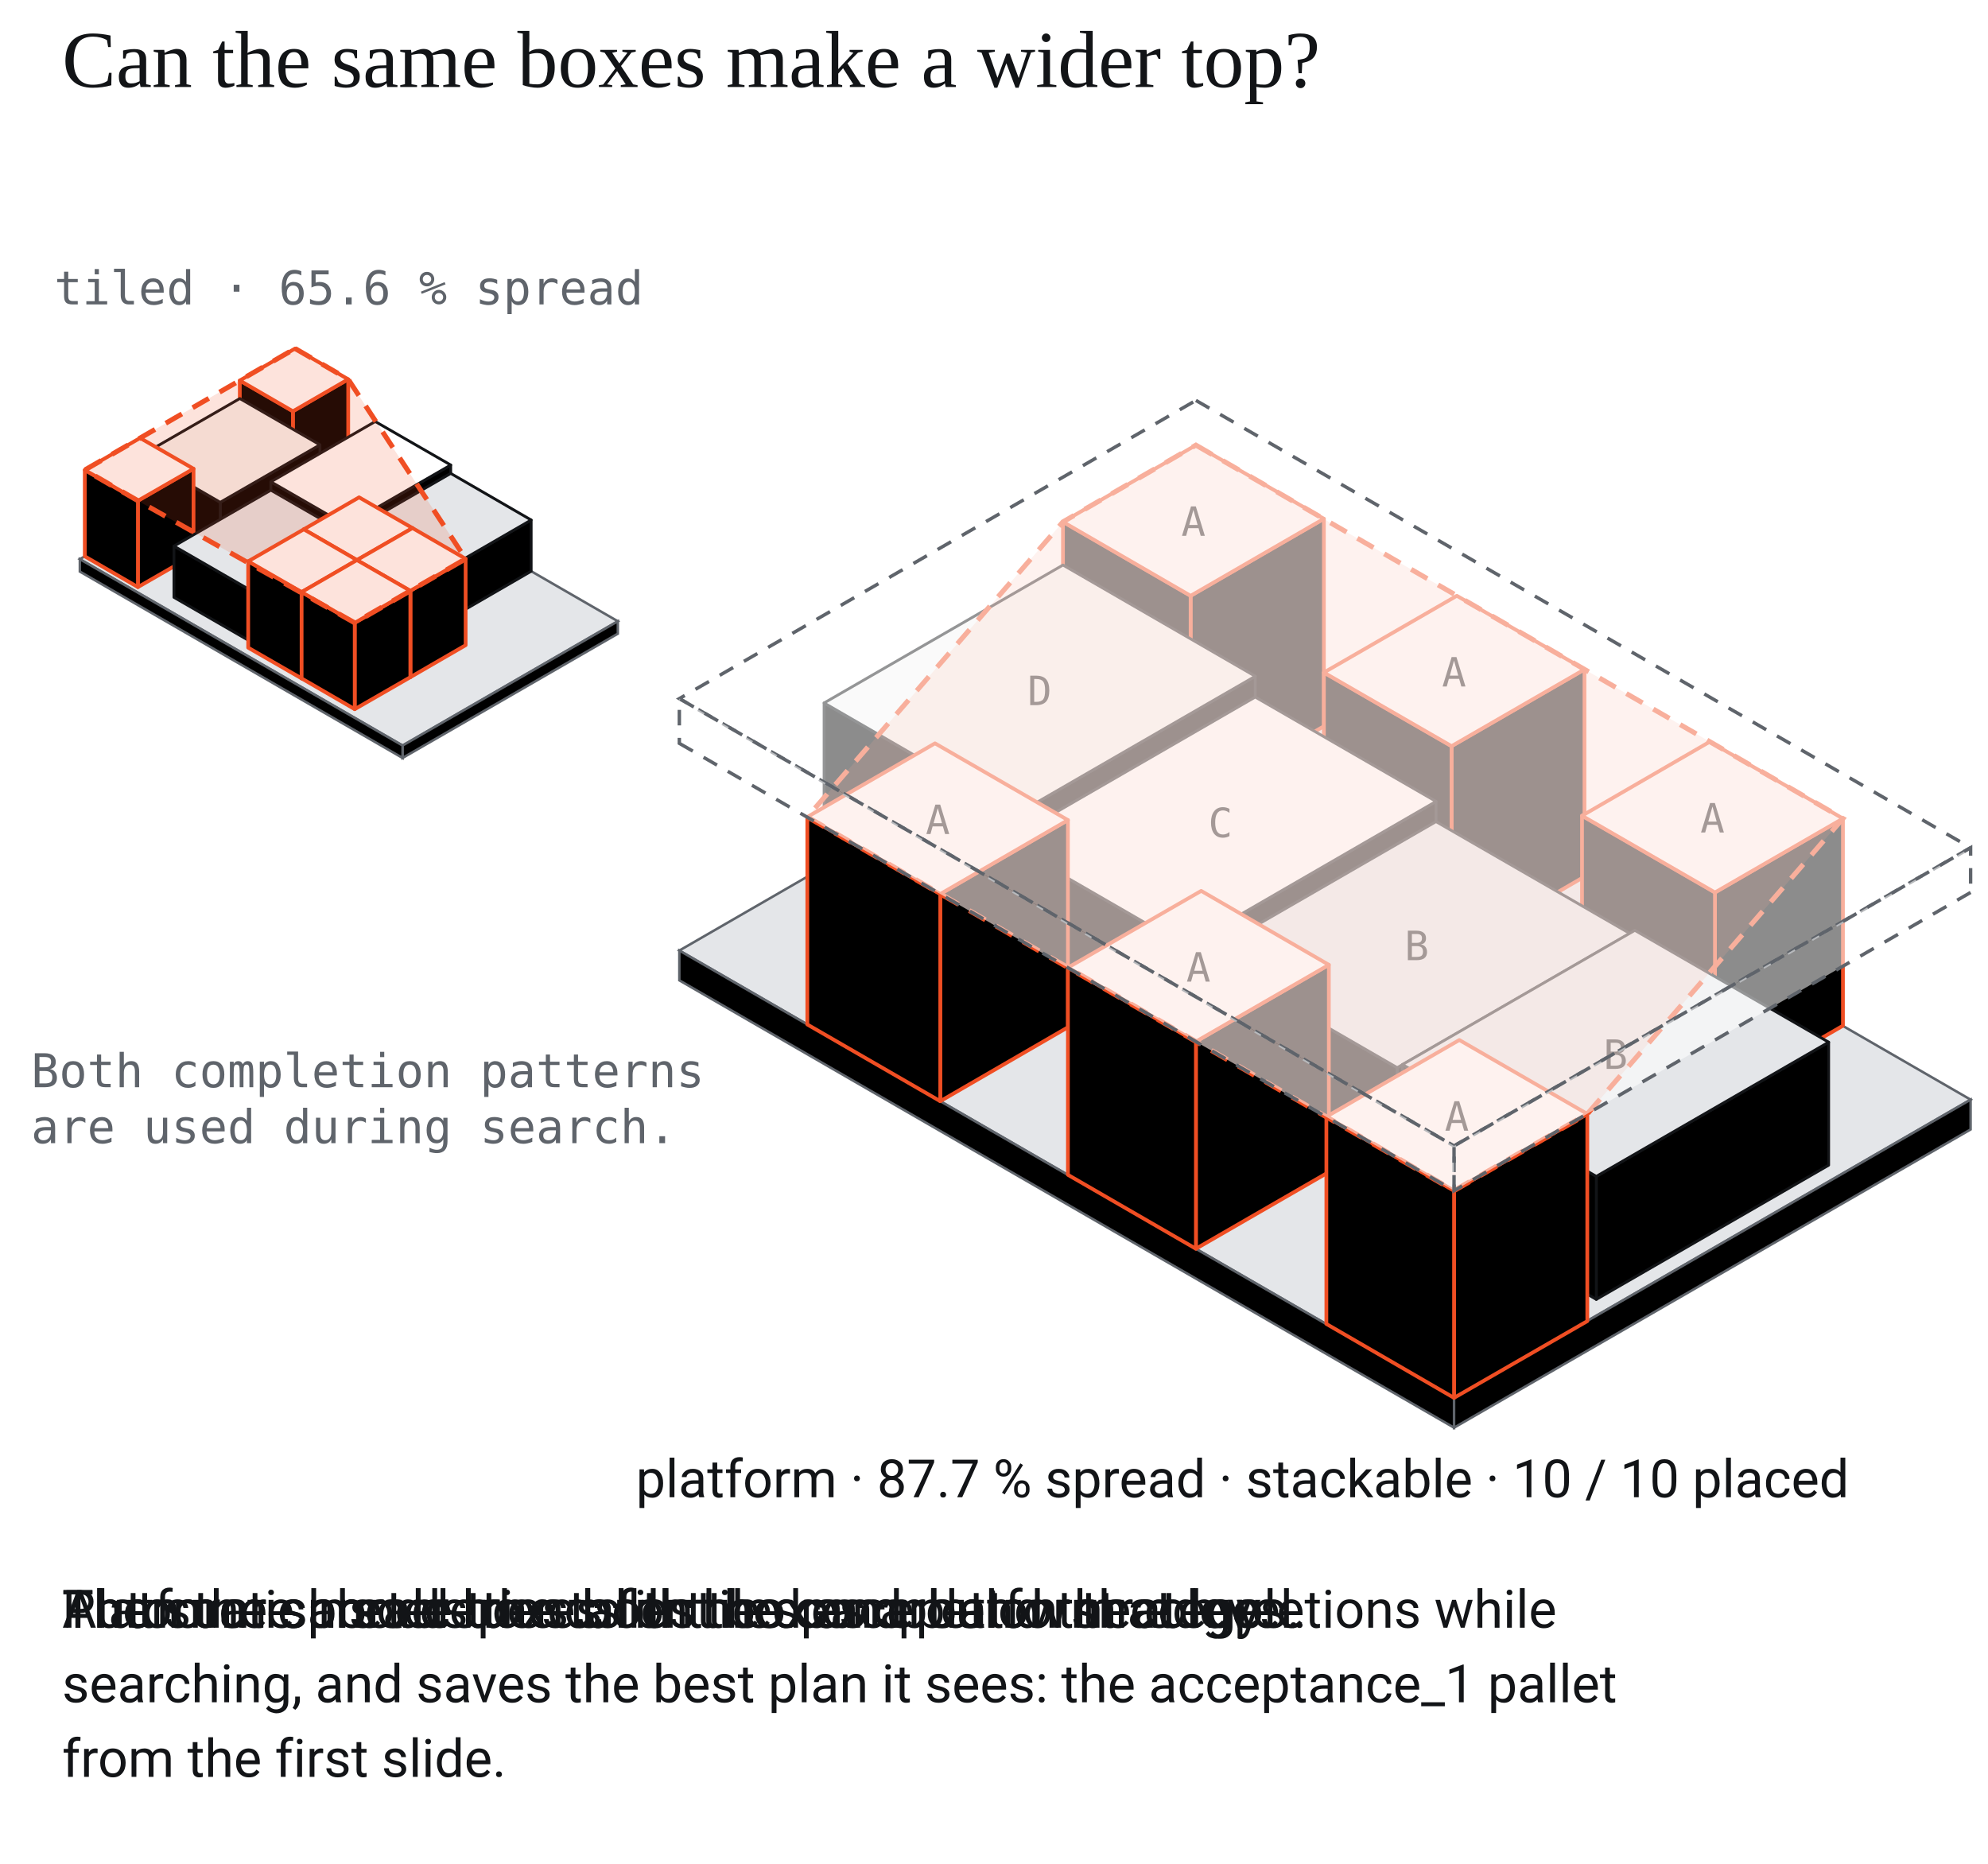
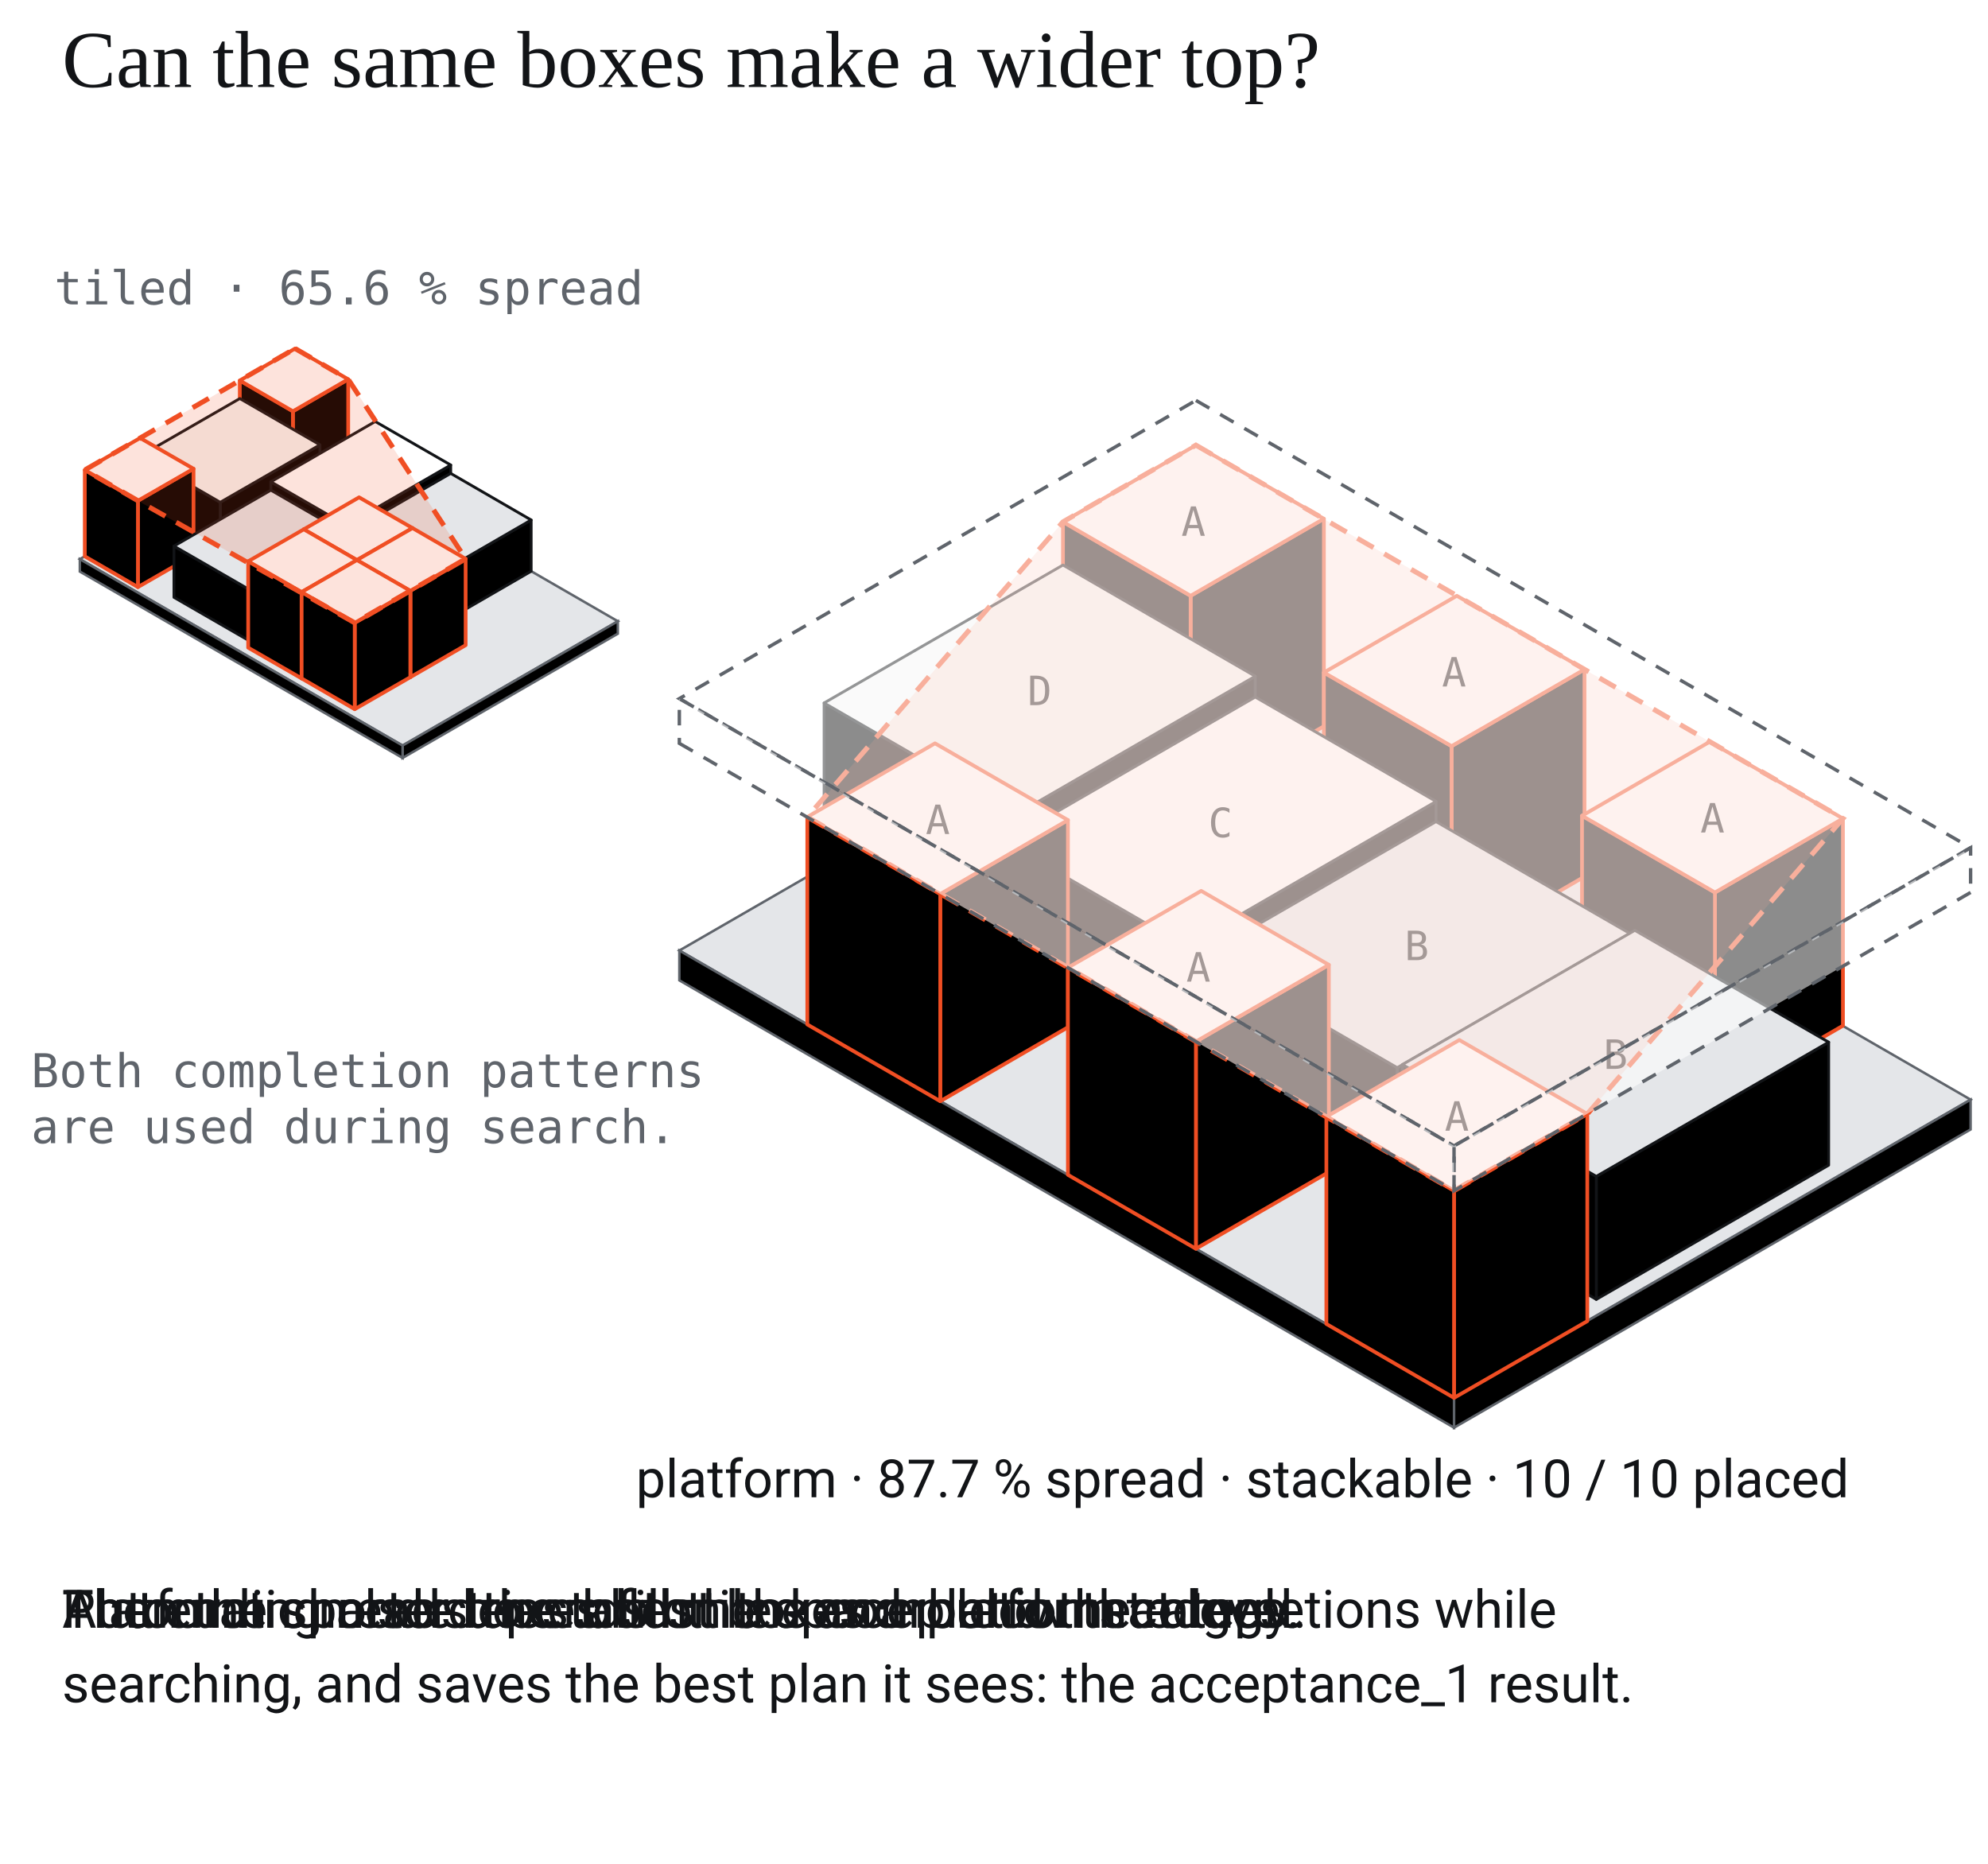
<svg xmlns="http://www.w3.org/2000/svg" viewBox="0 -50 640 600" width="640" height="600" role="img" aria-label="Can the same boxes make a wider top?">
  <style>:root{--paper:#FFFFFF;--ink:#121417;--graphite:#5F646B;--line:#E4E6E9;--accent:#F04E23;--wash:#F5F5F3;}
text{font-family:"IBM Plex Mono",ui-monospace,SFMono-Regular,Menlo,Consolas,monospace;font-size:15px;fill:#5F646B}
text.bl{font-family:"IBM Plex Sans",ui-sans-serif,system-ui,-apple-system,"Segoe UI",Roboto,Helvetica,Arial,sans-serif;font-size:17px;fill:#121417}
text.wl{font-family:ui-sans-serif,system-ui,sans-serif;font-size:13px;fill:#FFFFFF}
text.a{fill:#F04E23} text.x{font-family:ui-sans-serif,system-ui,sans-serif;font-size:34px;fill:#F04E23;font-weight:600}
.bx{fill:#F5F5F3;stroke:#121417;stroke-width:1.5;stroke-linejoin:round}
.bx2{fill:#FFFFFF;stroke:#121417;stroke-width:1.5;stroke-linejoin:round}
.hv{fill:#121417;stroke:#121417;stroke-width:1.5}
.nb{fill:#FFFFFF;stroke:#F04E23;stroke-width:2}
.nw{fill:#F04E23;stroke:#121417;stroke-width:1.2}
.dk{fill:#E4E6E9;stroke:#121417;stroke-width:1.5}
.fl{stroke:#5F646B;stroke-width:1}
.acc{stroke:#F04E23;stroke-width:4;stroke-linecap:round}
.ring{fill:none;stroke:#F04E23;stroke-width:2}
.dash{fill:none;stroke:#F04E23;stroke-width:1.6;stroke-dasharray:6 5}
.edge{stroke:#5F646B;stroke-width:1.2}
.roll{stroke:#5F646B;stroke-width:1.6;stroke-dasharray:2 5;stroke-linecap:round}
.cell{fill:#FFFFFF;stroke:#5F646B;stroke-width:1}
.fp{fill:none;stroke:#F04E23;stroke-width:2.5}
.idk{fill:#E4E6E9;stroke:#5F646B;stroke-width:.8} .idk2{fill:color-mix(in srgb,#E4E6E9 80%,#000);stroke:#5F646B;stroke-width:.8} .idk3{fill:color-mix(in srgb,#E4E6E9 88%,#000);stroke:#5F646B;stroke-width:.8}
.ia,.ib,.ic,.id{stroke:#121417;stroke-width:.9;stroke-linejoin:round}
.ia{stroke:#F04E23;stroke-width:1.2} .ia.t{fill:#FFFFFF} .ia.r{fill:color-mix(in srgb,#FFFFFF 88%,#000)} .ia.fr{fill:color-mix(in srgb,#FFFFFF 80%,#000)}
.id.t{fill:#F5F5F3} .id.r{fill:color-mix(in srgb,#F5F5F3 88%,#000)} .id.fr{fill:color-mix(in srgb,#F5F5F3 80%,#000)}
.ic.t{fill:#FFFFFF} .ic.r{fill:color-mix(in srgb,#FFFFFF 88%,#000)} .ic.fr{fill:color-mix(in srgb,#FFFFFF 80%,#000)}
.ib.t{fill:#E4E6E9} .ib.r{fill:color-mix(in srgb,#E4E6E9 88%,#000)} .ib.fr{fill:color-mix(in srgb,#E4E6E9 80%,#000)}
text.il{font-size:13px;fill:#121417}
.ihull{fill:#F04E23;fill-opacity:.16;stroke:#F04E23;stroke-width:1.6;stroke-dasharray:6 4}
.isl{fill:#FFFFFF;fill-opacity:.55;stroke:#5F646B;stroke-width:1.1;stroke-dasharray:5 4}
.img polygon{fill:#FFFFFF;fill-opacity:.35;stroke:#5F646B;stroke-width:.8;stroke-dasharray:3 2}
.dg{fill:#E4E6E9} .dok{fill:#121417} .dno{fill:none;stroke:#F04E23;stroke-width:1.2} .dring{fill:none;stroke:#F04E23;stroke-width:2}
.cap{font-family:ui-sans-serif,system-ui,-apple-system,"Segoe UI",Roboto,Helvetica,Arial,sans-serif;font-size:17px;fill:#121417}
.ttl{font-family:Georgia,"Times New Roman",serif;font-size:26px;fill:#121417}
- @keyframes k1{0.000%{opacity:0}23.162%{opacity:0}26.471%{opacity:1}93.382%{opacity:1}97.794%{opacity:1}}@keyframes k2{0.000%{opacity:0}43.382%{opacity:0}46.691%{opacity:1}93.382%{opacity:1}97.794%{opacity:1}}@keyframes k3{0.000%{opacity:0}31.985%{opacity:0}35.294%{opacity:1}93.382%{opacity:1}97.794%{opacity:1}}@keyframes k4{0.000%{opacity:0}45.588%{opacity:0}48.897%{opacity:1}93.382%{opacity:1}97.794%{opacity:1}}@keyframes k5{0.000%{opacity:0}29.779%{opacity:0}33.088%{opacity:1}93.382%{opacity:1}97.794%{opacity:1}}@keyframes k6{0.000%{opacity:0}47.794%{opacity:0}51.103%{opacity:1}93.382%{opacity:1}97.794%{opacity:1}}@keyframes k7{0.000%{opacity:0}27.574%{opacity:0}30.882%{opacity:1}93.382%{opacity:1}97.794%{opacity:1}}@keyframes k8{0.000%{opacity:0}50.000%{opacity:0}53.309%{opacity:1}93.382%{opacity:1}97.794%{opacity:1}}@keyframes k9{0.000%{opacity:0}34.191%{opacity:0}37.500%{opacity:1}93.382%{opacity:1}97.794%{opacity:1}}@keyframes k10{0.000%{opacity:0}25.368%{opacity:0}28.676%{opacity:1}93.382%{opacity:1}97.794%{opacity:1}}@keyframes k11{0.000%{opacity:0}63.603%{opacity:0}66.912%{opacity:1}93.382%{opacity:1}97.794%{opacity:1}}@keyframes k12{0.000%{opacity:0}62.868%{opacity:0}66.176%{opacity:1}93.382%{opacity:1}97.794%{opacity:1}}@keyframes k13{0.000%{transform:translate(0px,-90px)}62.868%{transform:translate(0px,-90px)}68.015%{transform:translate(0px,0px)}100.000%{transform:translate(0px,0px)}}@keyframes k14{0.000%{opacity:0}72.426%{opacity:0}75.735%{opacity:1}93.382%{opacity:1}97.794%{opacity:1}}@keyframes k15{0.000%{opacity:0}74.632%{opacity:0}77.941%{opacity:1}93.382%{opacity:1}97.794%{opacity:1}}@keyframes k16{0.000%{opacity:0}74.632%{opacity:0}77.941%{opacity:1}93.382%{opacity:1}97.794%{opacity:1}}@keyframes k17{0.000%{opacity:1}20.956%{opacity:1}23.897%{opacity:0}93.382%{opacity:0}97.794%{opacity:0}}@keyframes k18{0.000%{opacity:0}22.426%{opacity:0}25.735%{opacity:1}41.912%{opacity:1}44.853%{opacity:0}93.382%{opacity:0}97.794%{opacity:0}}@keyframes k19{0.000%{opacity:0}43.382%{opacity:0}46.691%{opacity:1}62.868%{opacity:1}65.809%{opacity:0}93.382%{opacity:0}97.794%{opacity:0}}@keyframes k20{0.000%{opacity:0}64.338%{opacity:0}67.647%{opacity:1}93.382%{opacity:1}97.794%{opacity:1}}@keyframes k21{0.000%{opacity:1}93.382%{opacity:1}97.794%{opacity:1}}@keyframes k22{0.000%{opacity:0}2.941%{opacity:1}94.853%{opacity:1}99.265%{opacity:0}}</style>
+ @keyframes k1{0.000%{opacity:0}17.403%{opacity:0}19.890%{opacity:1}100.000%{opacity:1}}@keyframes k2{0.000%{opacity:0}42.541%{opacity:0}45.028%{opacity:1}100.000%{opacity:1}}@keyframes k3{0.000%{opacity:0}24.033%{opacity:0}26.519%{opacity:1}100.000%{opacity:1}}@keyframes k4{0.000%{opacity:0}44.199%{opacity:0}46.685%{opacity:1}100.000%{opacity:1}}@keyframes k5{0.000%{opacity:0}22.376%{opacity:0}24.862%{opacity:1}100.000%{opacity:1}}@keyframes k6{0.000%{opacity:0}45.856%{opacity:0}48.343%{opacity:1}100.000%{opacity:1}}@keyframes k7{0.000%{opacity:0}20.718%{opacity:0}23.204%{opacity:1}100.000%{opacity:1}}@keyframes k8{0.000%{opacity:0}47.514%{opacity:0}50.000%{opacity:1}100.000%{opacity:1}}@keyframes k9{0.000%{opacity:0}25.691%{opacity:0}28.177%{opacity:1}100.000%{opacity:1}}@keyframes k10{0.000%{opacity:0}19.061%{opacity:0}21.547%{opacity:1}100.000%{opacity:1}}@keyframes k11{0.000%{opacity:0}63.812%{opacity:0}66.298%{opacity:1}100.000%{opacity:1}}@keyframes k12{0.000%{opacity:0}63.260%{opacity:0}65.746%{opacity:1}100.000%{opacity:1}}@keyframes k13{0.000%{transform:translate(0px,-90px)}63.260%{transform:translate(0px,-90px)}67.127%{transform:translate(0px,0px)}100.000%{transform:translate(0px,0px)}}@keyframes k14{0.000%{opacity:0}70.442%{opacity:0}72.928%{opacity:1}100.000%{opacity:1}}@keyframes k15{0.000%{opacity:0}72.099%{opacity:0}74.586%{opacity:1}100.000%{opacity:1}}@keyframes k16{0.000%{opacity:0}72.099%{opacity:0}74.586%{opacity:1}100.000%{opacity:1}}@keyframes k17{0.000%{opacity:1}15.746%{opacity:1}17.956%{opacity:0}100.000%{opacity:0}}@keyframes k18{0.000%{opacity:0}16.851%{opacity:0}19.337%{opacity:1}41.436%{opacity:1}43.646%{opacity:0}100.000%{opacity:0}}@keyframes k19{0.000%{opacity:0}42.541%{opacity:0}45.028%{opacity:1}63.260%{opacity:1}65.470%{opacity:0}100.000%{opacity:0}}@keyframes k20{0.000%{opacity:0}64.365%{opacity:0}66.851%{opacity:1}100.000%{opacity:1}}@keyframes k21{0.000%{opacity:1}100.000%{opacity:1}}@keyframes k22{0.000%{opacity:0}2.210%{opacity:1}95.580%{opacity:1}98.895%{opacity:0}100.000%{opacity:0}}</style>
  <rect x="-1" y="-51" width="642" height="602" fill="#FFFFFF" />
-   <g style="animation:k22 13.60s linear infinite">
-     <text class="ttl" x="20.0" y="-22.0" style="animation:k21 13.60s linear infinite">Can the same boxes make a wider top?</text>
+   <g style="animation:k22 18.10s linear infinite">
+     <text class="ttl" x="20.0" y="-22.0" style="animation:k21 18.10s linear infinite">Can the same boxes make a wider top?</text>
    <polygon points="95,90 198.9,150 129.6,190 25.7,130" class="idk" />
    <polygon points="198.9,154 129.6,194 129.6,190 198.9,150" class="idk2" />
    <polygon points="25.7,134 129.6,194 129.6,190 25.7,130" class="idk3" />
    <g>
      <polygon points="112.1,99.9 94.3,110.2 94.3,82.4 112.1,72.1" class="ia r" />
      <polygon points="77.2,100.3 94.3,110.2 94.3,82.4 77.2,72.5" class="ia fr" />
      <polygon points="95,62.2 112.1,72.1 94.3,82.4 77.2,72.5" class="ia t" />
    </g>
    <g>
      <polygon points="103,115.2 70.9,133.7 70.9,111.7 103,93.2" class="id r" />
      <polygon points="45.1,118.8 70.9,133.7 70.9,111.7 45.1,96.8" class="id fr" />
      <polygon points="77.2,78.3 103,93.2 70.9,111.7 45.1,96.8" class="id t" />
    </g>
    <g>
      <polygon points="145.1,118.9 111.5,138.3 111.5,119.1 145.1,99.7" class="ic r" />
      <polygon points="87.2,124.3 111.5,138.3 111.5,119.1 87.2,105.1" class="ic fr" />
      <polygon points="120.8,85.7 145.1,99.7 111.5,119.1 87.2,105.1" class="ic t" />
    </g>
    <g>
      <polygon points="62.3,128.7 44.4,139 44.4,111.2 62.3,100.9" class="ia r" />
      <polygon points="27.3,129.1 44.4,139 44.4,111.2 27.3,101.3" class="ia fr" />
      <polygon points="45.1,91 62.3,100.9 44.4,111.2 27.3,101.3" class="ia t" />
    </g>
    <g>
      <polygon points="171,133.9 139.9,151.9 139.9,135.4 171,117.4" class="ib r" />
      <polygon points="113.9,136.9 139.9,151.9 139.9,135.4 113.9,120.4" class="ib fr" />
      <polygon points="145.1,102.4 171,117.4 139.9,135.4 113.9,120.4" class="ib t" />
    </g>
    <g>
      <polygon points="113.2,139.3 82,157.3 82,140.8 113.2,122.8" class="ib r" />
      <polygon points="56,142.3 82,157.3 82,140.8 56,125.8" class="ib fr" />
      <polygon points="87.2,107.8 113.2,122.8 82,140.8 56,125.8" class="ib t" />
    </g>
    <g>
      <polygon points="132.8,147.8 114.9,158.1 114.9,130.3 132.8,120" class="ia r" />
      <polygon points="97.8,148.2 114.9,158.1 114.9,130.3 97.8,120.4" class="ia fr" />
      <polygon points="115.6,110.1 132.8,120 114.9,130.3 97.8,120.4" class="ia t" />
    </g>
    <g>
      <polygon points="149.9,157.7 132.1,168 132.1,140.2 149.9,129.9" class="ia r" />
      <polygon points="114.9,158.1 132.1,168 132.1,140.2 114.9,130.3" class="ia fr" />
      <polygon points="132.8,120 149.9,129.9 132.1,140.2 114.9,130.3" class="ia t" />
    </g>
    <g>
      <polygon points="114.9,158.1 97.1,168.4 97.1,140.6 114.9,130.3" class="ia r" />
      <polygon points="79.9,158.5 97.1,168.4 97.1,140.6 79.9,130.7" class="ia fr" />
      <polygon points="97.8,120.4 114.9,130.3 97.1,140.6 79.9,130.7" class="ia t" />
    </g>
    <g>
      <polygon points="132.1,168 114.2,178.3 114.2,150.5 132.1,140.2" class="ia r" />
      <polygon points="97.1,168.4 114.2,178.3 114.2,150.5 97.1,140.6" class="ia fr" />
      <polygon points="114.9,130.3 132.1,140.2 114.2,150.5 97.1,140.6" class="ia t" />
    </g>
    <polygon points="95,62.2 112.1,72.1 149.9,129.9 114.2,150.5 44.4,111.2 27.3,101.3" class="ihull" />
    <text x="112.3" y="48" text-anchor="middle">tiled · 65.6 % spread</text>
    <polygon points="385,160 634.4,304 468.1,400 218.7,256" class="idk" />
    <polygon points="634.4,313.6 468.1,409.6 468.1,400 634.4,304" class="idk2" />
    <polygon points="218.7,265.6 468.1,409.6 468.1,400 218.7,256" class="idk3" />
-     <g style="animation:k1 13.60s linear infinite">
+     <g style="animation:k1 18.10s linear infinite">
      <polygon points="426.2,183.8 383.3,208.5 383.3,141.8 426.2,117" class="ia r" />
      <polygon points="342.2,184.7 383.3,208.5 383.3,141.8 342.2,118" class="ia fr" />
      <polygon points="385,93.3 426.2,117 383.3,141.8 342.2,118" class="ia t" />
      <text x="384.2" y="122.5" text-anchor="middle" class="il">A</text>
    </g>
-     <g style="animation:k2 13.60s linear infinite">
+     <g style="animation:k2 18.10s linear infinite">
      <polygon points="404.1,220.5 327.2,264.9 327.2,212.1 404.1,167.7" class="id r" />
      <polygon points="265.3,229.1 327.2,264.9 327.2,212.1 265.3,176.3" class="id fr" />
      <polygon points="342.2,131.9 404.1,167.7 327.2,212.1 265.3,176.3" class="id t" />
      <text x="334.7" y="177" text-anchor="middle" class="il">D</text>
    </g>
-     <g style="animation:k3 13.60s linear infinite">
+     <g style="animation:k3 18.10s linear infinite">
      <polygon points="510.1,232.2 467.3,257 467.3,190.2 510.1,165.5" class="ia r" />
      <polygon points="426.2,233.2 467.3,257 467.3,190.2 426.2,166.5" class="ia fr" />
      <polygon points="469,141.8 510.1,165.5 467.3,190.2 426.2,166.5" class="ia t" />
      <text x="468.1" y="171" text-anchor="middle" class="il">A</text>
    </g>
-     <g style="animation:k4 13.60s linear infinite">
+     <g style="animation:k4 18.10s linear infinite">
      <polygon points="462.3,254.1 381.7,300.6 381.7,254.6 462.3,208" class="ic r" />
      <polygon points="323.5,267 381.7,300.6 381.7,254.6 323.5,221" class="ic fr" />
      <polygon points="404.1,174.4 462.3,208 381.7,254.6 323.5,221" class="ic t" />
      <text x="392.9" y="219.5" text-anchor="middle" class="il">C</text>
    </g>
-     <g style="animation:k5 13.60s linear infinite">
+     <g style="animation:k5 18.10s linear infinite">
      <polygon points="593.3,280.2 552.1,304 552.1,237.3 593.3,213.5" class="ia r" />
      <polygon points="509.3,279.3 552.1,304 552.1,237.3 509.3,212.6" class="ia fr" />
      <polygon points="550.4,188.8 593.3,213.5 552.1,237.3 509.3,212.6" class="ia t" />
      <text x="551.3" y="218" text-anchor="middle" class="il">A</text>
    </g>
-     <g style="animation:k6 13.60s linear infinite">
+     <g style="animation:k6 18.10s linear infinite">
      <polygon points="524.7,290.1 449.8,333.3 449.8,293.7 524.7,250.5" class="ib r" />
      <polygon points="387.5,297.3 449.8,333.3 449.8,293.7 387.5,257.7" class="ib fr" />
      <polygon points="462.3,214.5 524.7,250.5 449.8,293.7 387.5,257.7" class="ib t" />
      <text x="456.1" y="259.1" text-anchor="middle" class="il">B</text>
    </g>
-     <g style="animation:k7 13.60s linear infinite">
+     <g style="animation:k7 18.10s linear infinite">
      <polygon points="343.8,280.7 302.7,304.5 302.7,237.8 343.8,214" class="ia r" />
      <polygon points="259.9,279.8 302.7,304.5 302.7,237.8 259.9,213" class="ia fr" />
      <polygon points="301,189.3 343.8,214 302.7,237.8 259.9,213" class="ia t" />
      <text x="301.9" y="218.5" text-anchor="middle" class="il">A</text>
    </g>
-     <g style="animation:k8 13.60s linear infinite">
+     <g style="animation:k8 18.10s linear infinite">
      <polygon points="588.7,325.1 513.9,368.3 513.9,328.7 588.7,285.5" class="ib r" />
      <polygon points="451.5,332.3 513.9,368.3 513.9,328.7 451.5,292.7" class="ib fr" />
      <polygon points="526.3,249.5 588.7,285.5 513.9,328.7 451.5,292.7" class="ib t" />
      <text x="520.1" y="294.1" text-anchor="middle" class="il">B</text>
    </g>
-     <g style="animation:k9 13.60s linear infinite">
+     <g style="animation:k9 18.10s linear infinite">
      <polygon points="427.8,327.3 385,352 385,285.3 427.8,260.6" class="ia r" />
      <polygon points="343.8,328.2 385,352 385,285.3 343.8,261.5" class="ia fr" />
      <polygon points="386.7,236.8 427.8,260.6 385,285.3 343.8,261.5" class="ia t" />
      <text x="385.8" y="266" text-anchor="middle" class="il">A</text>
    </g>
-     <g style="animation:k10 13.60s linear infinite">
+     <g style="animation:k10 18.10s linear infinite">
      <polygon points="511,375.3 468.1,400 468.1,333.3 511,308.6" class="ia r" />
      <polygon points="427,376.2 468.1,400 468.1,333.3 427,309.5" class="ia fr" />
      <polygon points="469.8,284.8 511,308.6 468.1,333.3 427,309.5" class="ia t" />
      <text x="469" y="314" text-anchor="middle" class="il">A</text>
    </g>
-     <polygon points="385,93.3 593.3,213.5 511,308.6 468.1,333.3 259.9,213 342.2,118" class="ihull" style="animation:k11 13.60s linear infinite" />
-     <g class="cm pp10s" style="animation:k12 13.60s linear infinite,k13 13.60s linear infinite">
+     <polygon points="385,93.3 593.3,213.5 511,308.6 468.1,333.3 259.9,213 342.2,118" class="ihull" style="animation:k11 18.10s linear infinite" />
+     <g class="cm pp10s" style="animation:k12 18.10s linear infinite,k13 18.10s linear infinite">
      <polygon points="385,78.9 634.4,222.9 468.1,318.9 218.7,174.9" class="isl" />
      <polygon points="634.4,237.3 468.1,333.3 468.1,318.9 634.4,222.9" class="isl" />
      <polygon points="218.7,189.3 468.1,333.3 468.1,318.9 218.7,174.9" class="isl" />
    </g>
-     <text class="bl" x="400" y="432" text-anchor="middle" style="animation:k14 13.60s linear infinite">platform · 87.7 % spread · stackable · 10 / 10 placed</text>
-     <text x="10" y="300" style="animation:k15 13.60s linear infinite">Both completion patterns</text>
-     <text x="10" y="318" style="animation:k16 13.60s linear infinite">are used during search.</text>
-     <g style="animation:k17 13.60s linear infinite">
-       <text class="cap" x="20.0" y="474.0">The score also depends on the completion strategy.</text>
+     <text class="bl" x="400" y="432" text-anchor="middle" style="animation:k14 18.10s linear infinite">platform · 87.7 % spread · stackable · 10 / 10 placed</text>
+     <text x="10" y="300" style="animation:k15 18.10s linear infinite">Both completion patterns</text>
+     <text x="10" y="318" style="animation:k16 18.10s linear infinite">are used during search.</text>
+     <g style="animation:k17 18.10s linear infinite">
+       <text class="cap" x="20.0" y="474.0">The ending also depends on the completion strategy.</text>
    </g>
-     <g style="animation:k18 13.60s linear infinite">
+     <g style="animation:k18 18.10s linear infinite">
      <text class="cap" x="20.0" y="474.0">Platform spreads the tallest boxes around the edges.</text>
    </g>
-     <g style="animation:k19 13.60s linear infinite">
+     <g style="animation:k19 18.10s linear infinite">
      <text class="cap" x="20.0" y="474.0">Then the shorter boxes fill the space below that level.</text>
    </g>
-     <g style="animation:k20 13.60s linear infinite">
+     <g style="animation:k20 18.10s linear infinite">
      <text class="cap" x="20.0" y="474.0">Automatic mode tries both tiled and platform completions while</text>
-       <text class="cap" x="20.0" y="498.0">searching, and saves the best plan it sees: the acceptance_1 pallet</text>
-       <text class="cap" x="20.0" y="522.0">from the first slide.</text>
+       <text class="cap" x="20.0" y="498.0">searching, and saves the best plan it sees: the acceptance_1 result.</text>
    </g>
  </g>
</svg>
